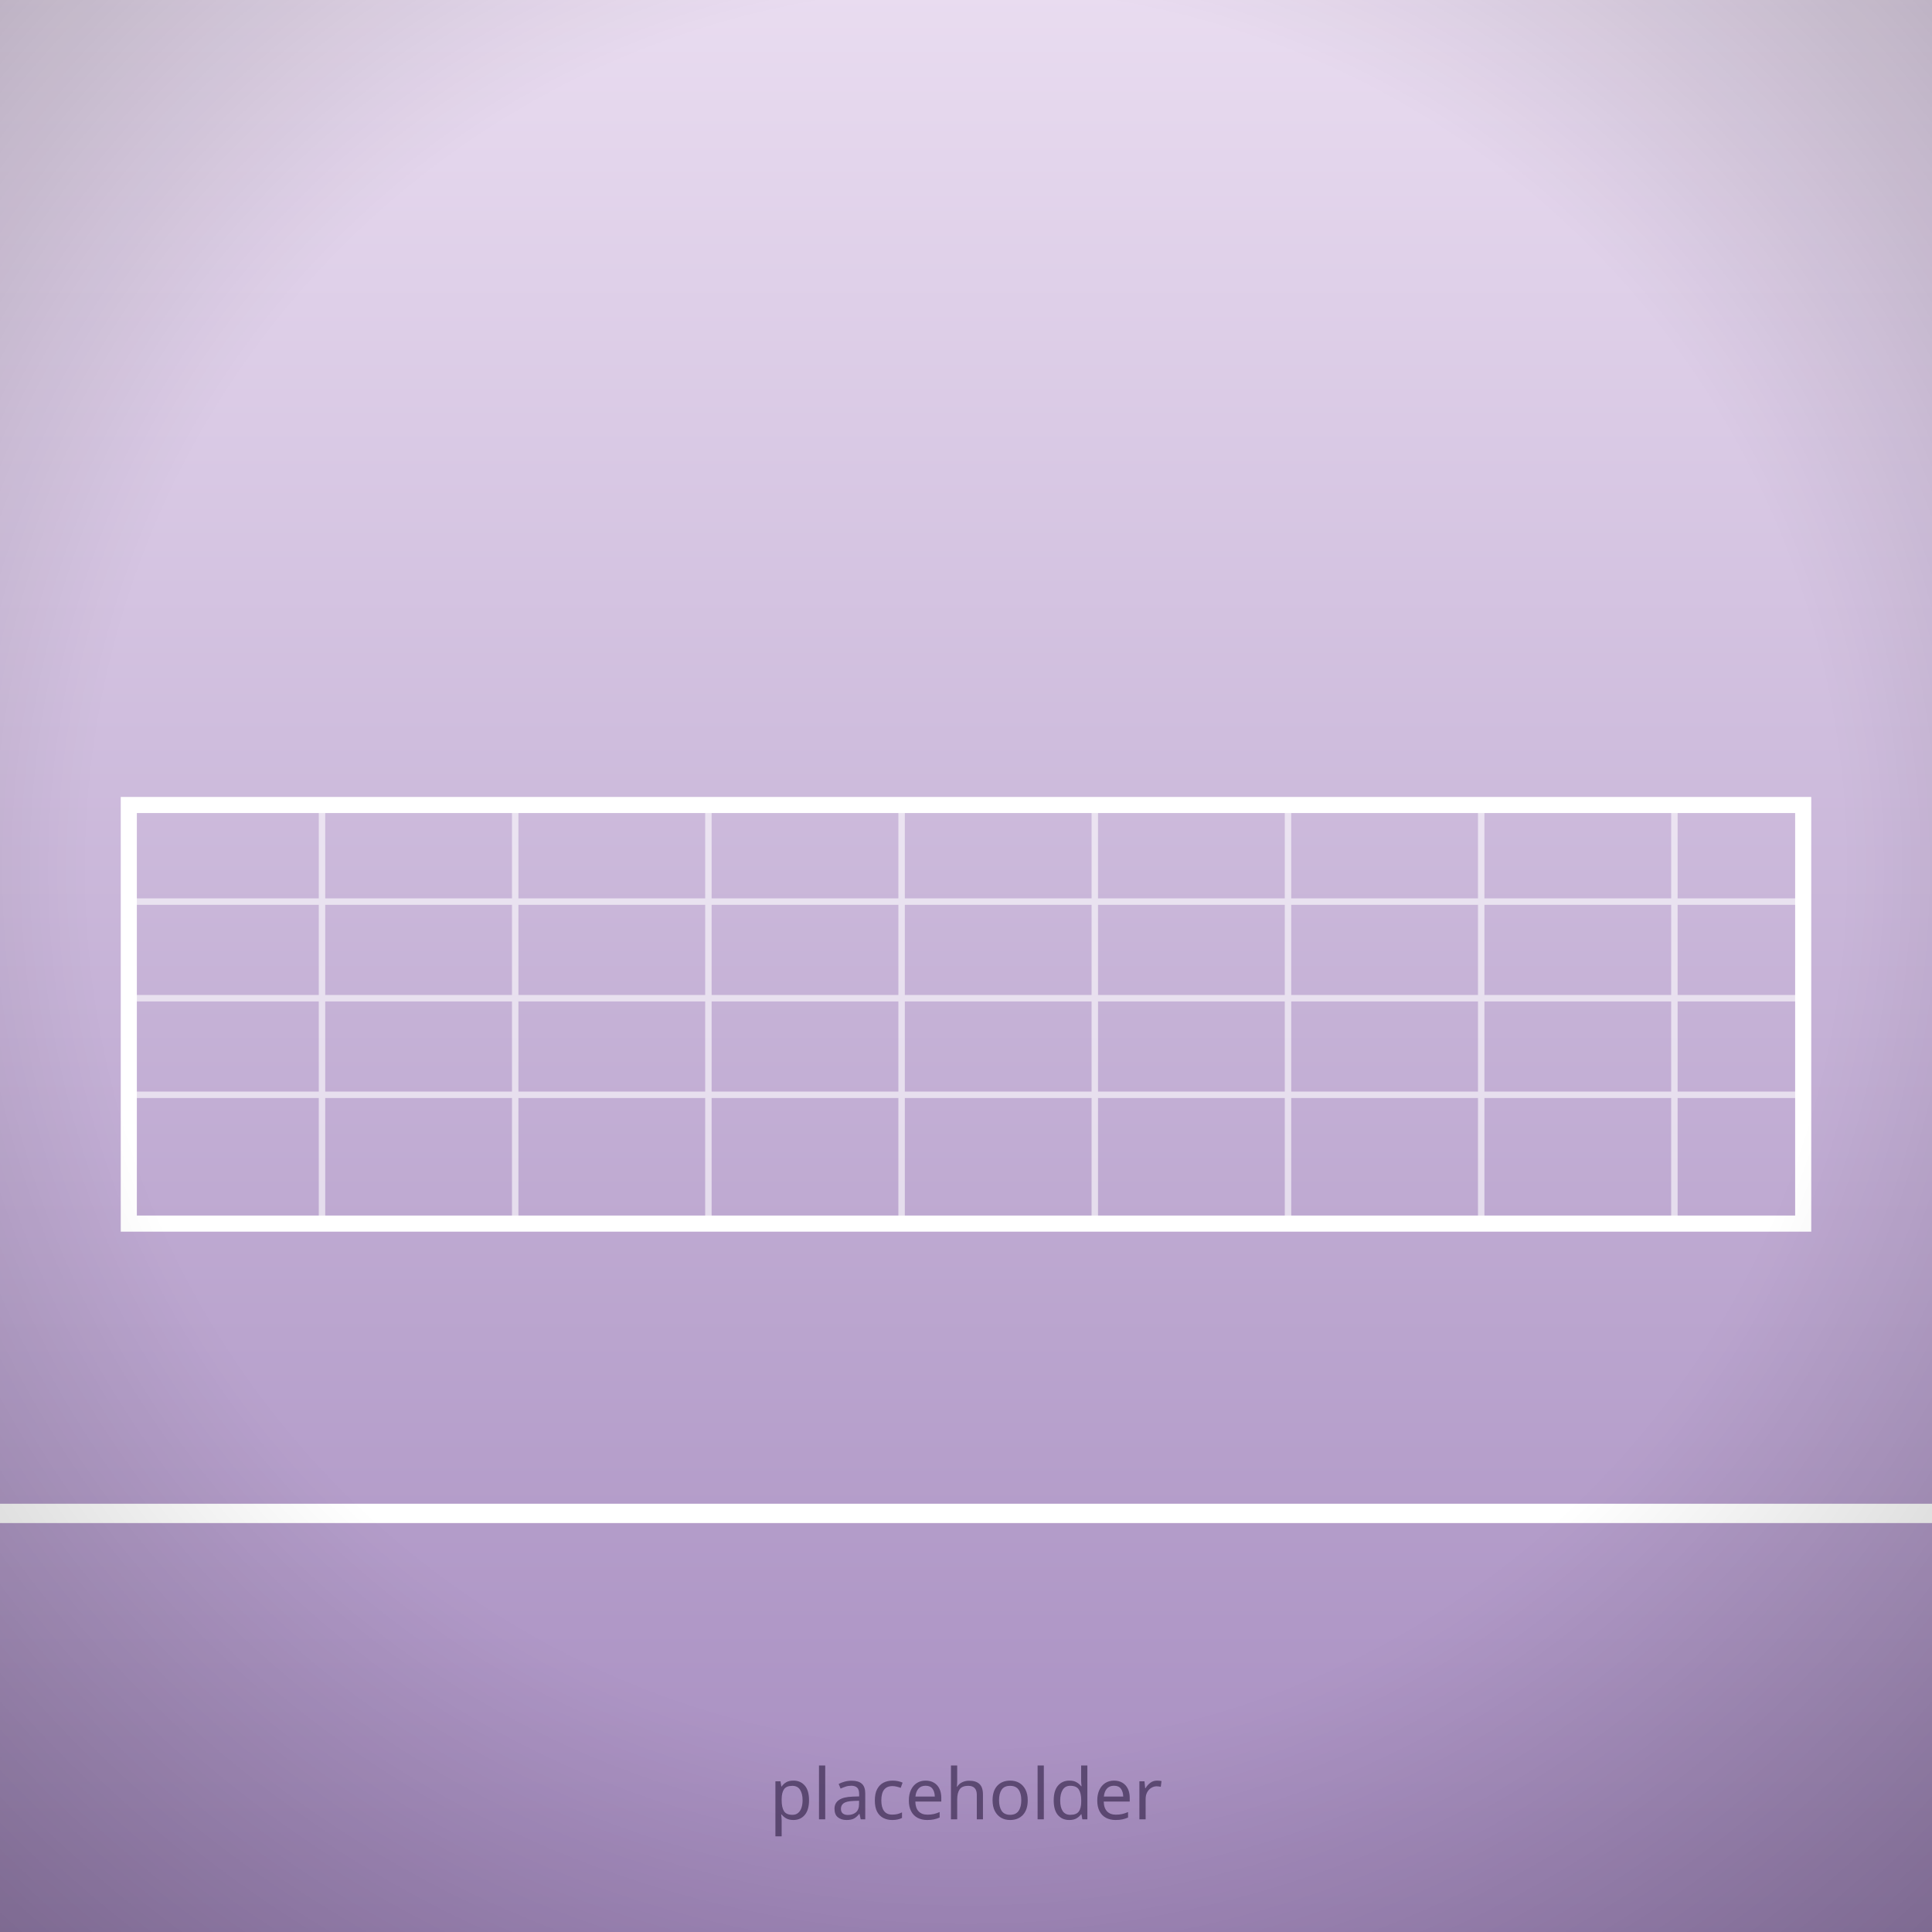
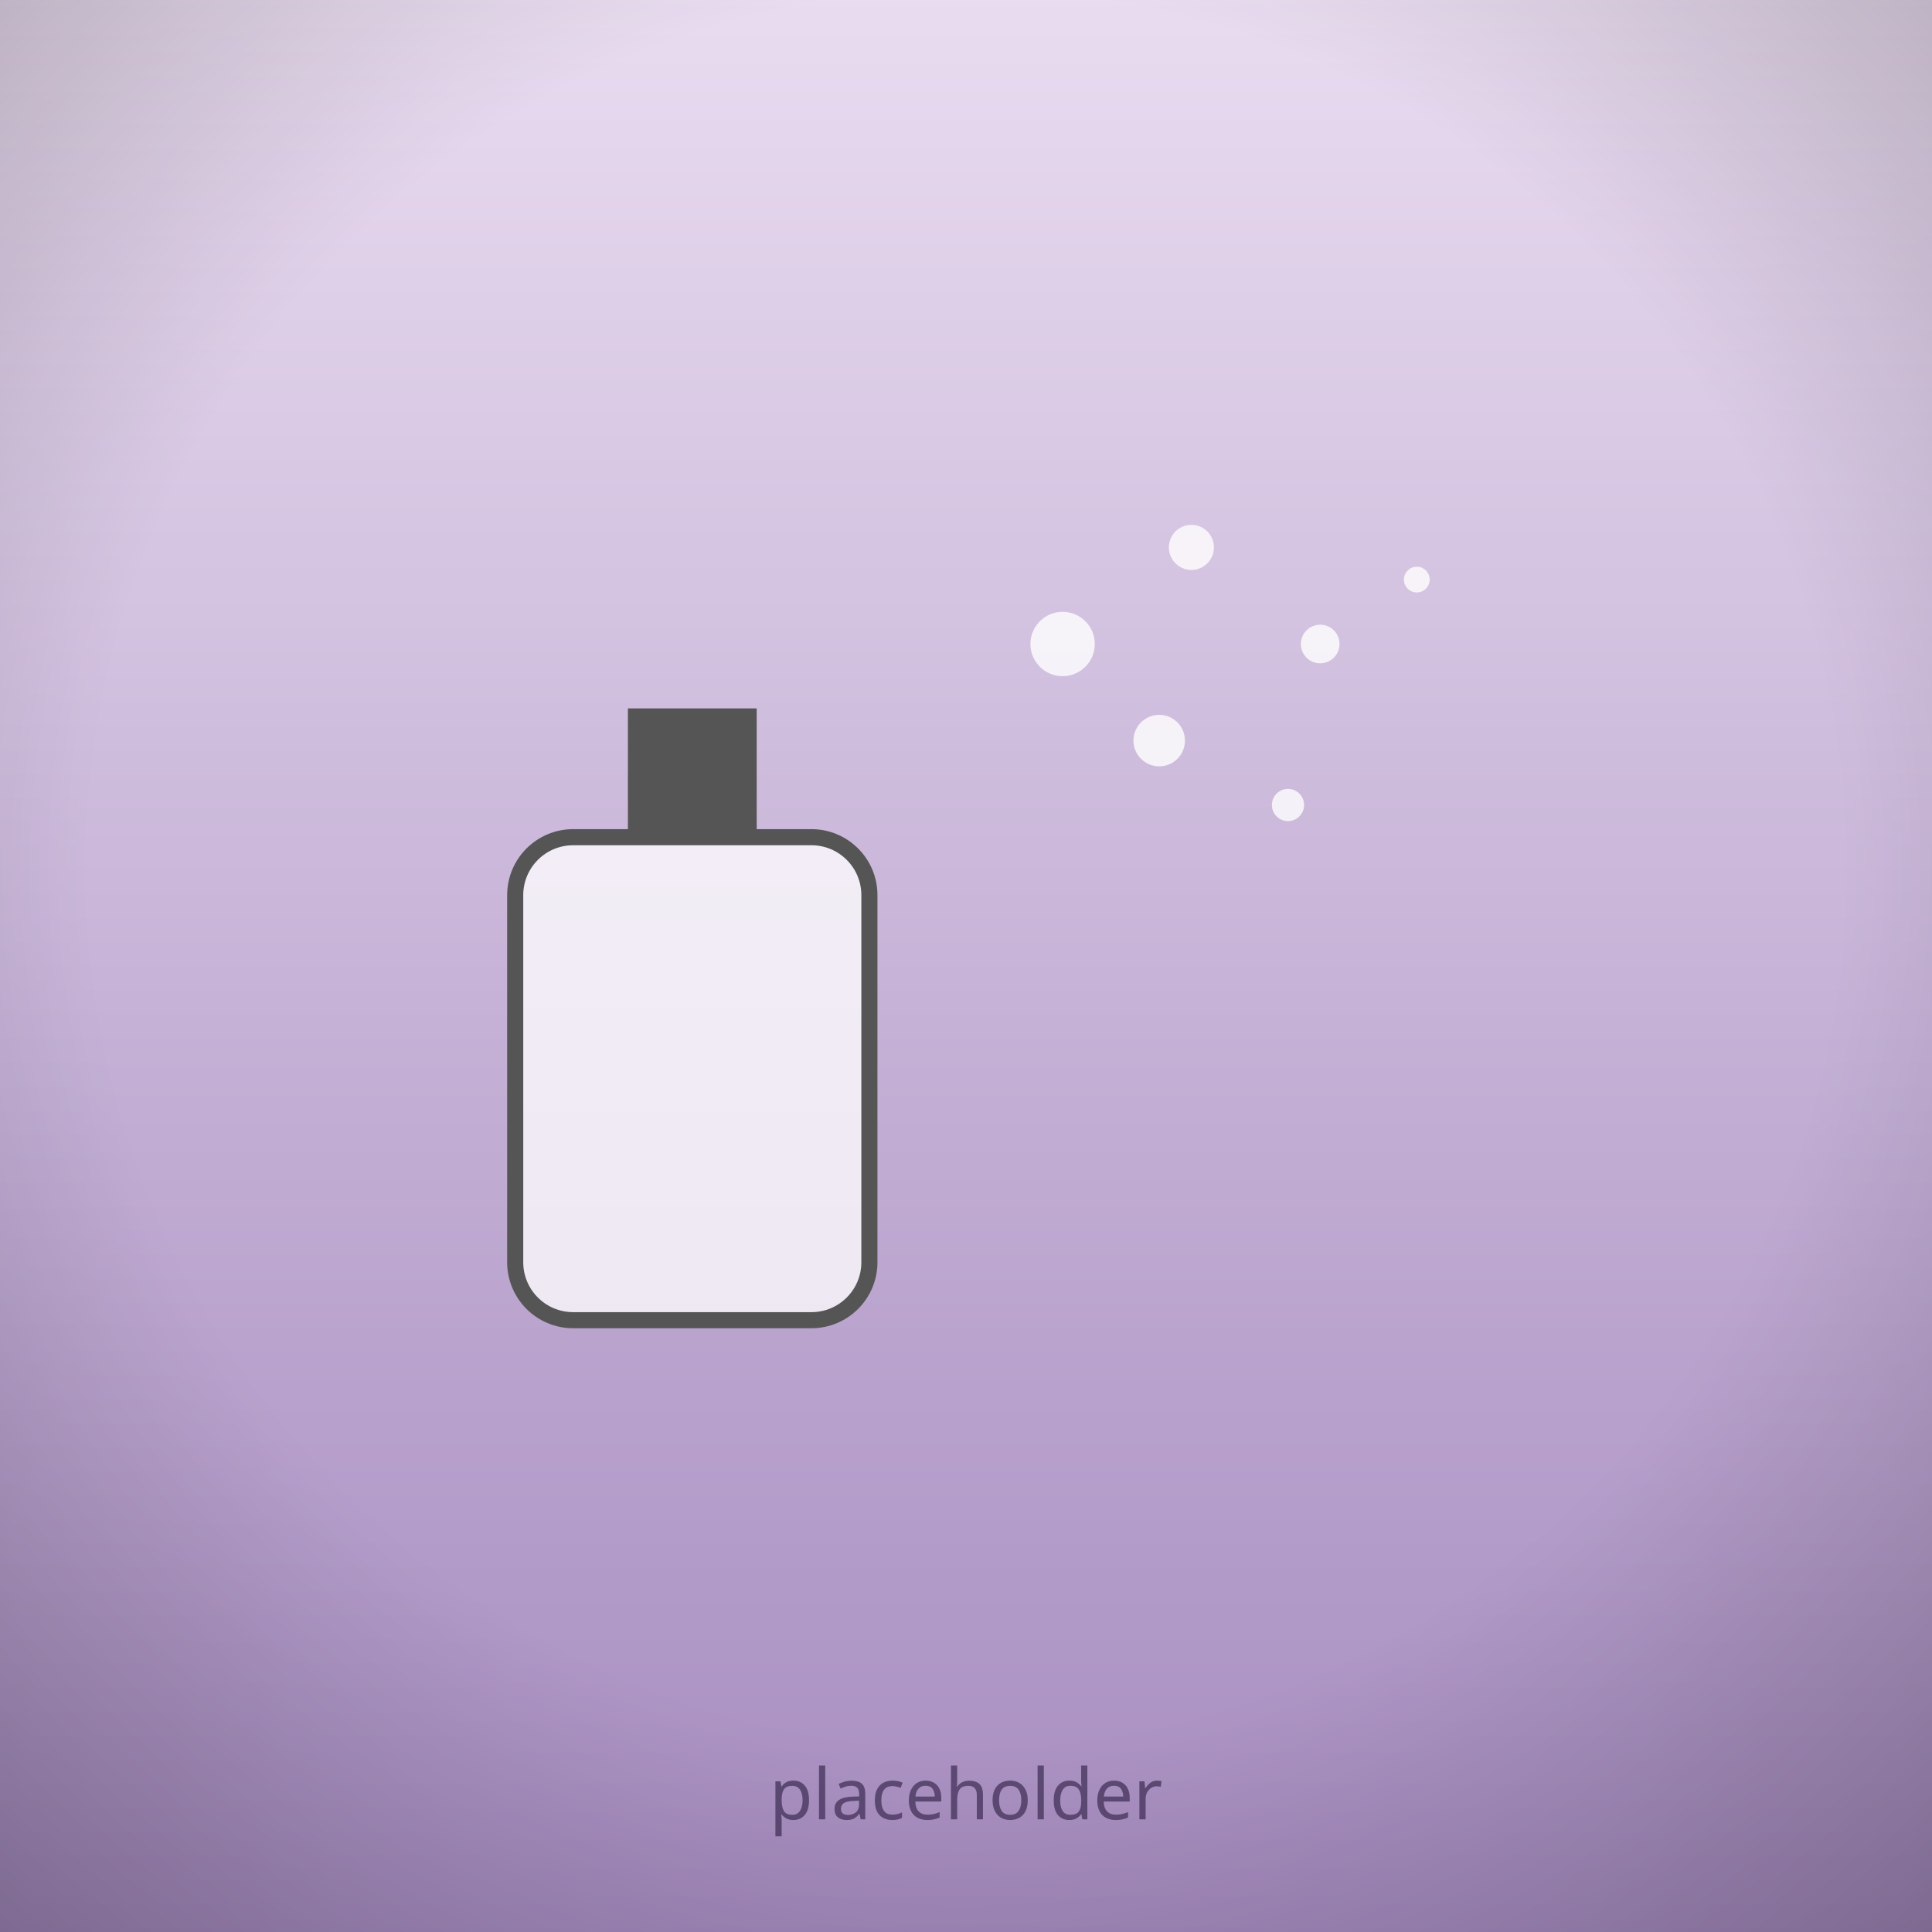
<svg xmlns="http://www.w3.org/2000/svg" viewBox="0 0 600 600" width="600" height="600">
  <defs>
    <linearGradient id="g" x1="0" y1="0" x2="0" y2="1">
      <stop offset="0" stop-color="#e9dcf0" />
      <stop offset="1" stop-color="#a58bbf" />
    </linearGradient>
    <radialGradient id="v" cx=".5" cy=".45" r=".75">
      <stop offset=".6" stop-color="#000" stop-opacity="0" />
      <stop offset="1" stop-color="#000" stop-opacity=".25" />
    </radialGradient>
  </defs>
  <rect width="600" height="600" fill="url(#g)" />
-   <rect x="40" y="250" width="520" height="130" fill="none" stroke="#fff" stroke-width="5" />
-   <g stroke="#fff" stroke-opacity=".6" stroke-width="2">
-     <path d="M40 280h520M40 310h520M40 340h520M100 250v130M160 250v130M220 250v130M280 250v130M340 250v130M400 250v130M460 250v130M520 250v130" />
+   <rect x="160" y="260" width="110" height="150" rx="18" fill="#fff" fill-opacity=".75" stroke="#555" stroke-width="5" />
+   <rect x="195" y="220" width="40" height="40" fill="#555" />
+   <g fill="#fff" fill-opacity=".8">
+     <circle cx="330" cy="200" r="10" />
+     <circle cx="370" cy="170" r="7" />
+     <circle cx="360" cy="230" r="8" />
+     <circle cx="410" cy="200" r="6" />
+     <circle cx="400" cy="250" r="5" />
+     <circle cx="440" cy="180" r="4" />
  </g>
-   <path d="M0 470h600" stroke="#fff" stroke-width="6" />
  <rect width="600" height="600" fill="url(#v)" />
  <text x="300" y="565" text-anchor="middle" font-family="system-ui, sans-serif" font-size="22" fill="#3d2c52" fill-opacity=".7">placeholder</text>
</svg>
